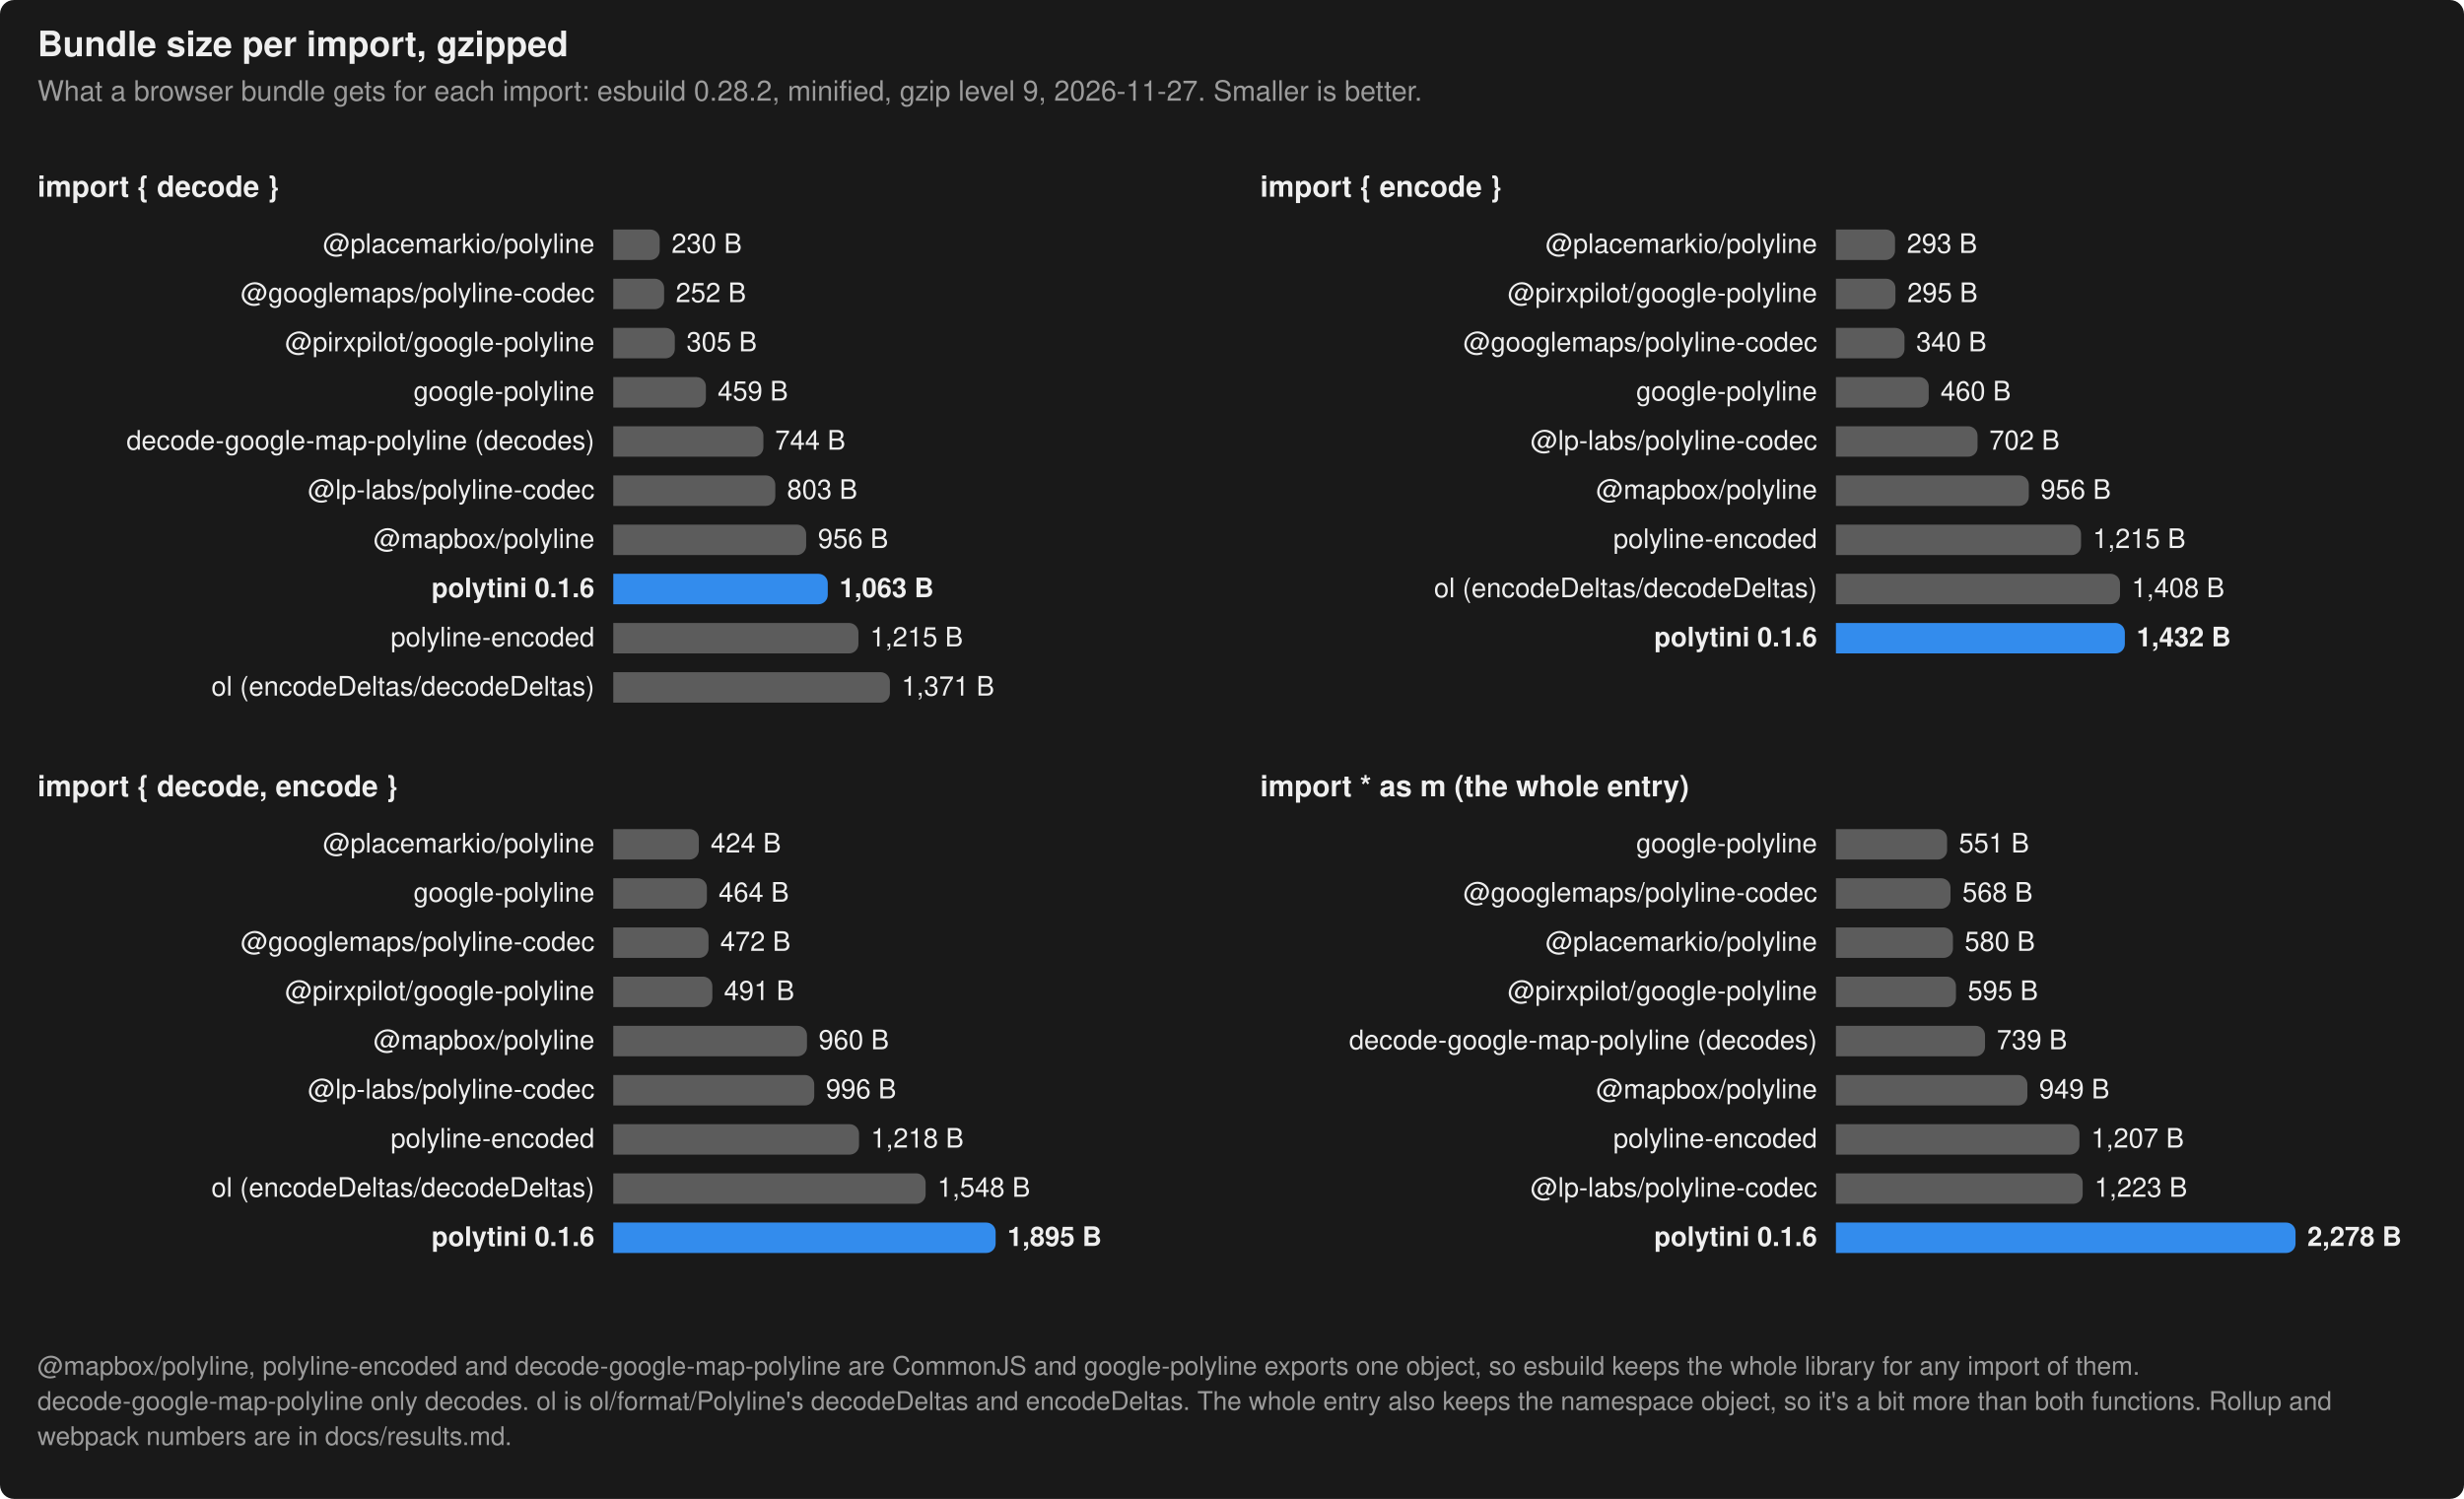
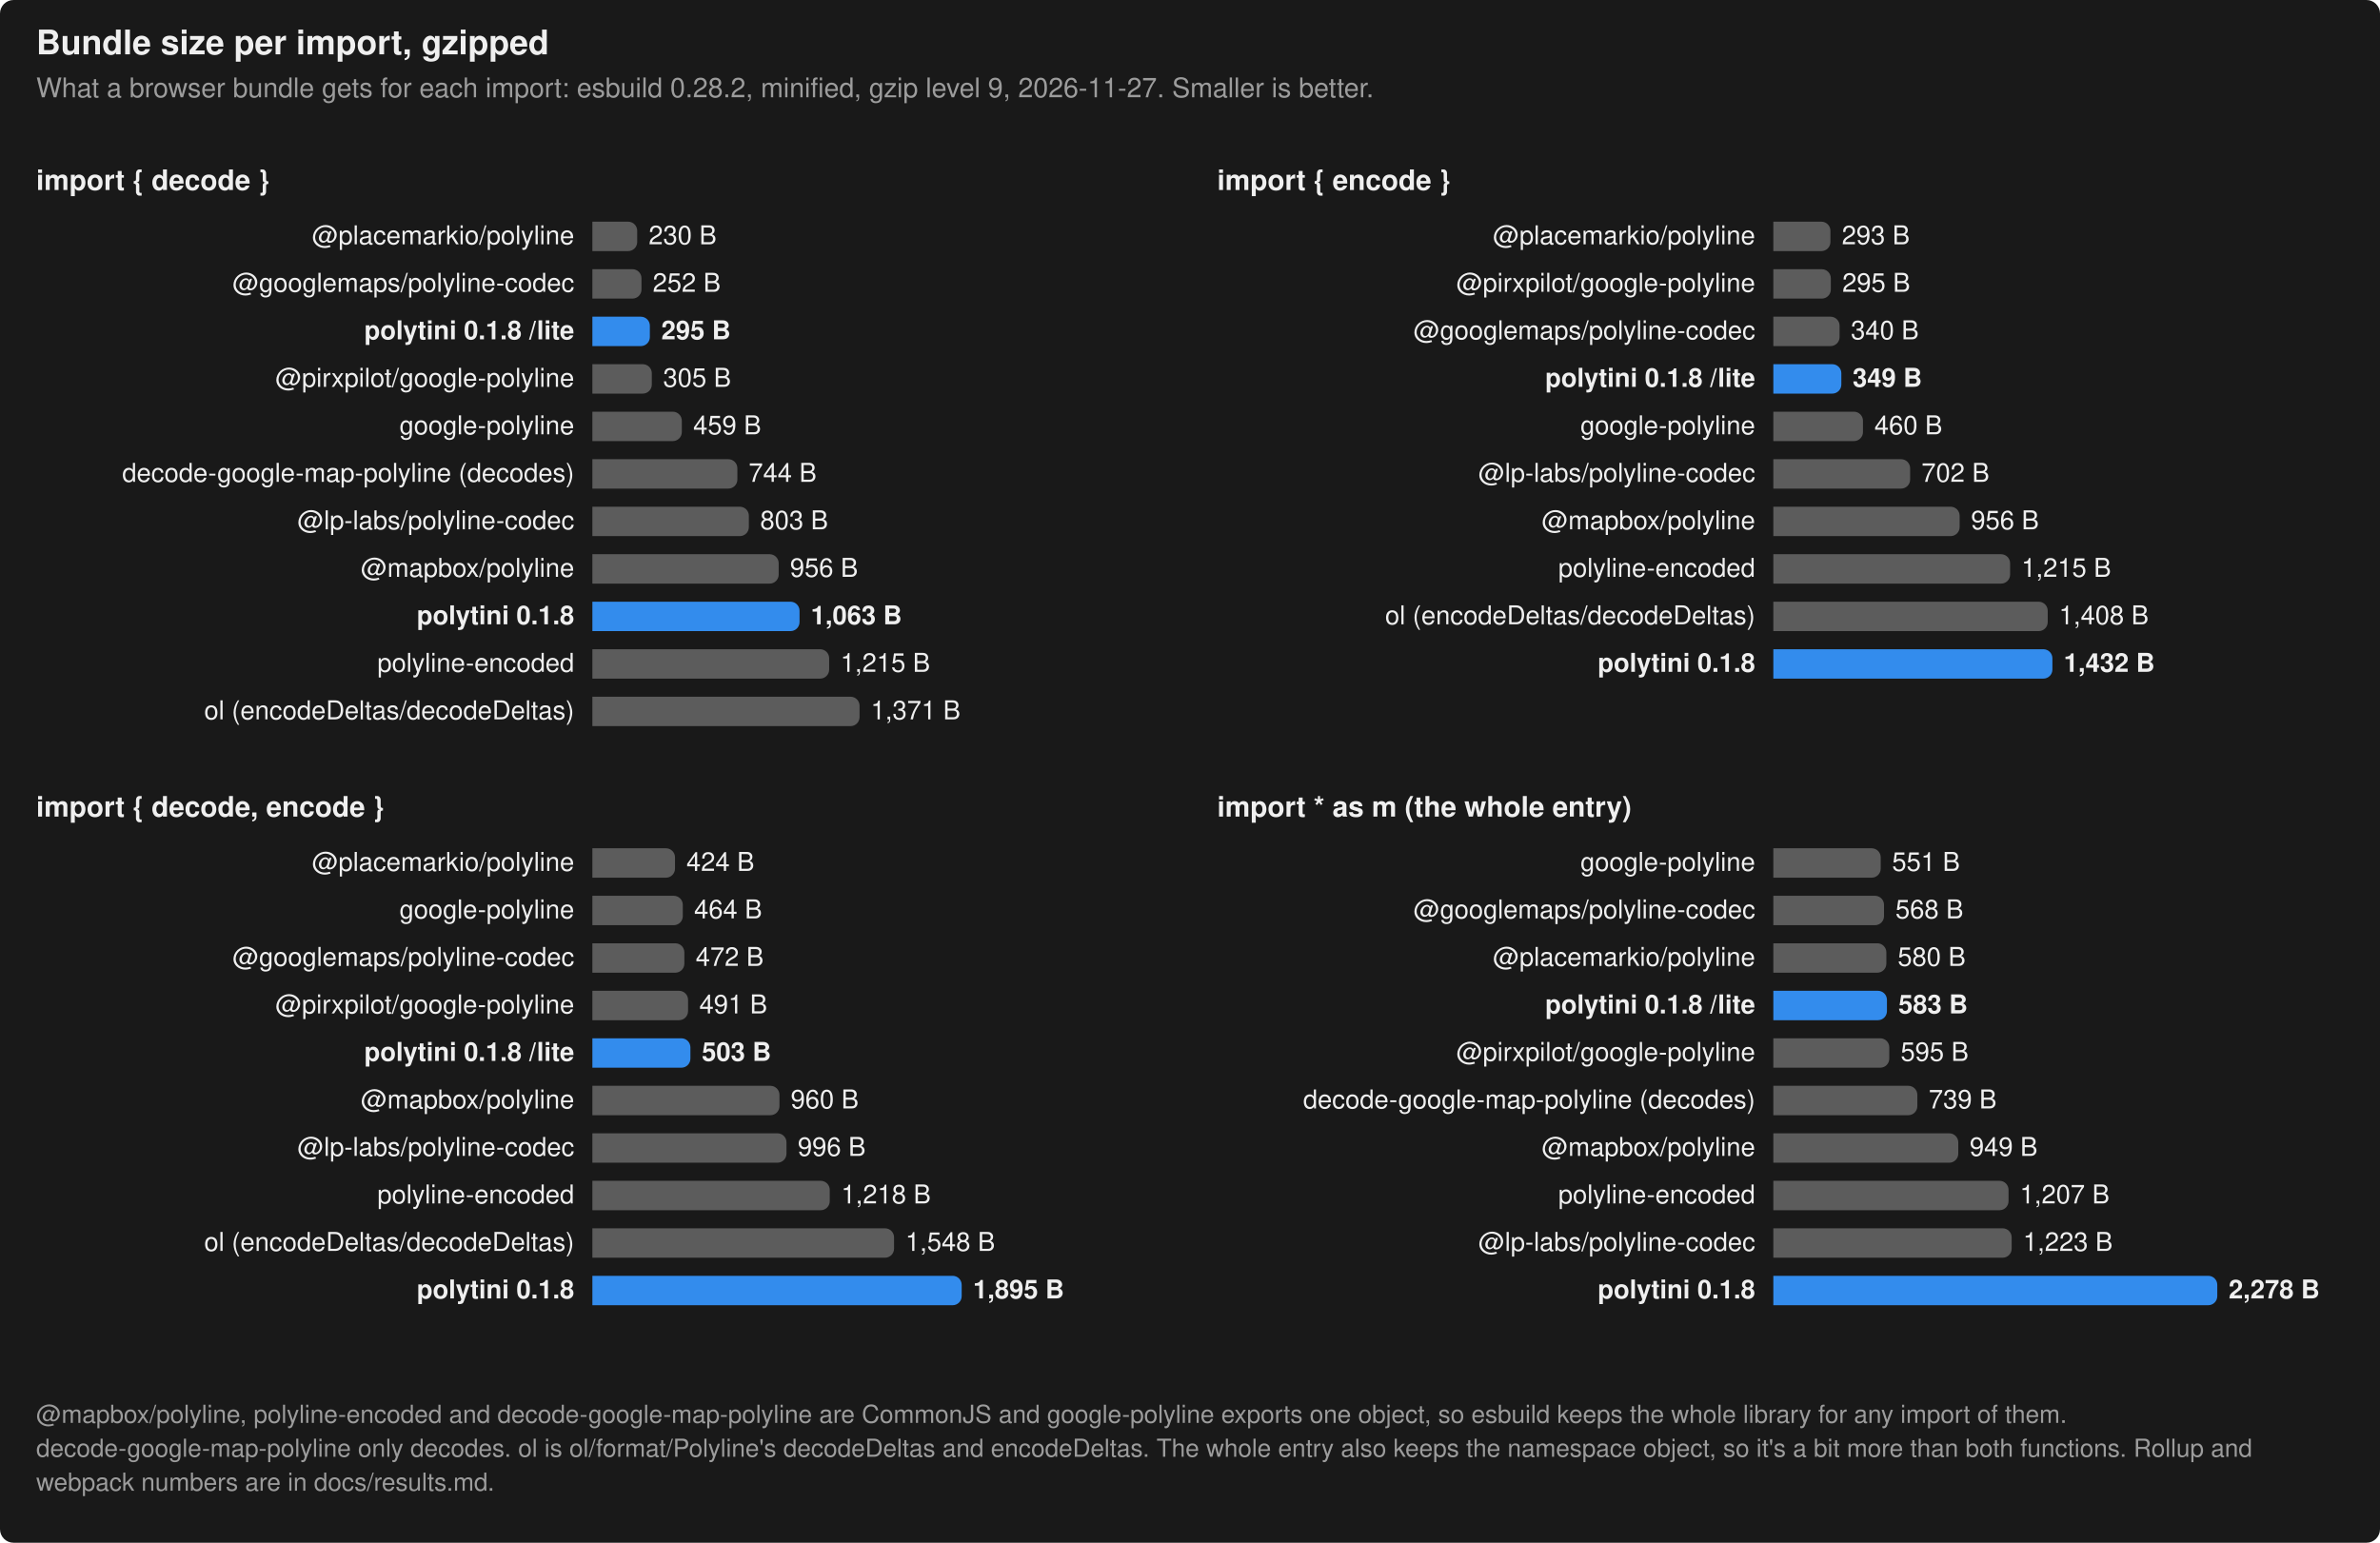
- <svg xmlns="http://www.w3.org/2000/svg" width="1052" height="640" viewBox="0 0 1052 640" role="img" aria-labelledby="t d" font-family="-apple-system, BlinkMacSystemFont, 'Segoe UI', Helvetica, Arial, sans-serif">
-   <rect width="1052" height="640" rx="6" fill="#191919" />
+ <svg xmlns="http://www.w3.org/2000/svg" width="1052" height="682" viewBox="0 0 1052 682" role="img" aria-labelledby="t d" font-family="-apple-system, BlinkMacSystemFont, 'Segoe UI', Helvetica, Arial, sans-serif">
+   <rect width="1052" height="682" rx="6" fill="#191919" />
  <text x="16" y="24" font-size="15" font-weight="600" fill="#efefef">Bundle size per import, gzipped</text>
  <text x="16" y="43" font-size="12" fill="#9c9c9c">What a browser bundle gets for each import: esbuild 0.28.2, minified, gzip level 9, 2026-11-27. Smaller is better.</text>
  <text x="16" y="84" font-size="12.5" font-weight="600" fill="#efefef">import { decode }</text>
  <text x="253.84" y="108" font-size="11.5" text-anchor="end" fill="#efefef">@placemarkio/polyline</text>
  <path d="M261.84,98h15.813a4,4 0 0 1 4,4v5a4,4 0 0 1 -4,4h-15.813z" fill="#5c5c5c" />
  <text x="286.7" y="108" font-size="11.5" fill="#efefef">230 B</text>
  <text x="253.84" y="129" font-size="11.5" text-anchor="end" fill="#efefef">@googlemaps/polyline-codec</text>
  <path d="M261.84,119h17.708a4,4 0 0 1 4,4v5a4,4 0 0 1 -4,4h-17.708z" fill="#5c5c5c" />
  <text x="288.5" y="129" font-size="11.5" fill="#efefef">252 B</text>
-   <text x="253.84" y="150" font-size="11.5" text-anchor="end" fill="#efefef">@pirxpilot/google-polyline</text>
-   <path d="M261.84,140h22.274a4,4 0 0 1 4,4v5a4,4 0 0 1 -4,4h-22.274z" fill="#5c5c5c" />
-   <text x="293.1" y="150" font-size="11.5" fill="#efefef">305 B</text>
-   <text x="253.84" y="171" font-size="11.5" text-anchor="end" fill="#efefef">google-polyline</text>
-   <path d="M261.84,161h35.54a4,4 0 0 1 4,4v5a4,4 0 0 1 -4,4h-35.54z" fill="#5c5c5c" />
-   <text x="306.4" y="171" font-size="11.5" fill="#efefef">459 B</text>
-   <text x="253.84" y="192" font-size="11.5" text-anchor="end" fill="#efefef">decode-google-map-polyline (decodes)</text>
-   <path d="M261.84,182h60.091a4,4 0 0 1 4,4v5a4,4 0 0 1 -4,4h-60.091z" fill="#5c5c5c" />
-   <text x="330.9" y="192" font-size="11.5" fill="#efefef">744 B</text>
-   <text x="253.84" y="213" font-size="11.5" text-anchor="end" fill="#efefef">@lp-labs/polyline-codec</text>
-   <path d="M261.84,203h65.173a4,4 0 0 1 4,4v5a4,4 0 0 1 -4,4h-65.173z" fill="#5c5c5c" />
-   <text x="336.0" y="213" font-size="11.5" fill="#efefef">803 B</text>
-   <text x="253.84" y="234" font-size="11.5" text-anchor="end" fill="#efefef">@mapbox/polyline</text>
-   <path d="M261.84,224h78.353a4,4 0 0 1 4,4v5a4,4 0 0 1 -4,4h-78.353z" fill="#5c5c5c" />
-   <text x="349.2" y="234" font-size="11.5" fill="#efefef">956 B</text>
-   <text x="253.84" y="255" font-size="11.5" text-anchor="end" fill="#efefef" font-weight="600">polytini 0.1.6</text>
-   <path d="M261.84,245h87.571a4,4 0 0 1 4,4v5a4,4 0 0 1 -4,4h-87.571z" fill="#338ced" />
-   <text x="358.4" y="255" font-size="11.5" fill="#efefef" font-weight="600">1,063 B</text>
-   <text x="253.84" y="276" font-size="11.5" text-anchor="end" fill="#efefef">polyline-encoded</text>
-   <path d="M261.84,266h100.665a4,4 0 0 1 4,4v5a4,4 0 0 1 -4,4h-100.665z" fill="#5c5c5c" />
-   <text x="371.5" y="276" font-size="11.5" fill="#efefef">1,215 B</text>
-   <text x="253.84" y="297" font-size="11.5" text-anchor="end" fill="#efefef">ol (encodeDeltas/decodeDeltas)</text>
-   <path d="M261.84,287h114.103a4,4 0 0 1 4,4v5a4,4 0 0 1 -4,4h-114.103z" fill="#5c5c5c" />
-   <text x="384.9" y="297" font-size="11.5" fill="#efefef">1,371 B</text>
+   <text x="253.84" y="150" font-size="11.5" text-anchor="end" fill="#efefef" font-weight="600">polytini 0.1.8 /lite</text>
+   <path d="M261.84,140h21.412a4,4 0 0 1 4,4v5a4,4 0 0 1 -4,4h-21.412z" fill="#338ced" />
+   <text x="292.3" y="150" font-size="11.5" fill="#efefef" font-weight="600">295 B</text>
+   <text x="253.84" y="171" font-size="11.5" text-anchor="end" fill="#efefef">@pirxpilot/google-polyline</text>
+   <path d="M261.84,161h22.274a4,4 0 0 1 4,4v5a4,4 0 0 1 -4,4h-22.274z" fill="#5c5c5c" />
+   <text x="293.1" y="171" font-size="11.5" fill="#efefef">305 B</text>
+   <text x="253.84" y="192" font-size="11.5" text-anchor="end" fill="#efefef">google-polyline</text>
+   <path d="M261.84,182h35.54a4,4 0 0 1 4,4v5a4,4 0 0 1 -4,4h-35.54z" fill="#5c5c5c" />
+   <text x="306.4" y="192" font-size="11.5" fill="#efefef">459 B</text>
+   <text x="253.84" y="213" font-size="11.5" text-anchor="end" fill="#efefef">decode-google-map-polyline (decodes)</text>
+   <path d="M261.84,203h60.091a4,4 0 0 1 4,4v5a4,4 0 0 1 -4,4h-60.091z" fill="#5c5c5c" />
+   <text x="330.9" y="213" font-size="11.5" fill="#efefef">744 B</text>
+   <text x="253.84" y="234" font-size="11.5" text-anchor="end" fill="#efefef">@lp-labs/polyline-codec</text>
+   <path d="M261.84,224h65.173a4,4 0 0 1 4,4v5a4,4 0 0 1 -4,4h-65.173z" fill="#5c5c5c" />
+   <text x="336.0" y="234" font-size="11.5" fill="#efefef">803 B</text>
+   <text x="253.84" y="255" font-size="11.5" text-anchor="end" fill="#efefef">@mapbox/polyline</text>
+   <path d="M261.84,245h78.353a4,4 0 0 1 4,4v5a4,4 0 0 1 -4,4h-78.353z" fill="#5c5c5c" />
+   <text x="349.2" y="255" font-size="11.5" fill="#efefef">956 B</text>
+   <text x="253.84" y="276" font-size="11.5" text-anchor="end" fill="#efefef" font-weight="600">polytini 0.1.8</text>
+   <path d="M261.84,266h87.571a4,4 0 0 1 4,4v5a4,4 0 0 1 -4,4h-87.571z" fill="#338ced" />
+   <text x="358.4" y="276" font-size="11.5" fill="#efefef" font-weight="600">1,063 B</text>
+   <text x="253.84" y="297" font-size="11.5" text-anchor="end" fill="#efefef">polyline-encoded</text>
+   <path d="M261.84,287h100.665a4,4 0 0 1 4,4v5a4,4 0 0 1 -4,4h-100.665z" fill="#5c5c5c" />
+   <text x="371.5" y="297" font-size="11.5" fill="#efefef">1,215 B</text>
+   <text x="253.84" y="318" font-size="11.5" text-anchor="end" fill="#efefef">ol (encodeDeltas/decodeDeltas)</text>
+   <path d="M261.84,308h114.103a4,4 0 0 1 4,4v5a4,4 0 0 1 -4,4h-114.103z" fill="#5c5c5c" />
+   <text x="384.9" y="318" font-size="11.5" fill="#efefef">1,371 B</text>
  <text x="538" y="84" font-size="12.5" font-weight="600" fill="#efefef">import { encode }</text>
  <text x="775.84" y="108" font-size="11.5" text-anchor="end" fill="#efefef">@placemarkio/polyline</text>
  <path d="M783.84,98h21.24a4,4 0 0 1 4,4v5a4,4 0 0 1 -4,4h-21.24z" fill="#5c5c5c" />
  <text x="814.1" y="108" font-size="11.5" fill="#efefef">293 B</text>
  <text x="775.84" y="129" font-size="11.5" text-anchor="end" fill="#efefef">@pirxpilot/google-polyline</text>
  <path d="M783.84,119h21.412a4,4 0 0 1 4,4v5a4,4 0 0 1 -4,4h-21.412z" fill="#5c5c5c" />
  <text x="814.3" y="129" font-size="11.5" fill="#efefef">295 B</text>
  <text x="775.84" y="150" font-size="11.5" text-anchor="end" fill="#efefef">@googlemaps/polyline-codec</text>
  <path d="M783.84,140h25.289a4,4 0 0 1 4,4v5a4,4 0 0 1 -4,4h-25.289z" fill="#5c5c5c" />
  <text x="818.1" y="150" font-size="11.5" fill="#efefef">340 B</text>
-   <text x="775.84" y="171" font-size="11.5" text-anchor="end" fill="#efefef">google-polyline</text>
-   <path d="M783.84,161h35.626a4,4 0 0 1 4,4v5a4,4 0 0 1 -4,4h-35.626z" fill="#5c5c5c" />
-   <text x="828.5" y="171" font-size="11.5" fill="#efefef">460 B</text>
-   <text x="775.84" y="192" font-size="11.5" text-anchor="end" fill="#efefef">@lp-labs/polyline-codec</text>
-   <path d="M783.84,182h56.473a4,4 0 0 1 4,4v5a4,4 0 0 1 -4,4h-56.473z" fill="#5c5c5c" />
-   <text x="849.3" y="192" font-size="11.5" fill="#efefef">702 B</text>
-   <text x="775.84" y="213" font-size="11.5" text-anchor="end" fill="#efefef">@mapbox/polyline</text>
-   <path d="M783.84,203h78.353a4,4 0 0 1 4,4v5a4,4 0 0 1 -4,4h-78.353z" fill="#5c5c5c" />
-   <text x="871.2" y="213" font-size="11.5" fill="#efefef">956 B</text>
-   <text x="775.84" y="234" font-size="11.5" text-anchor="end" fill="#efefef">polyline-encoded</text>
-   <path d="M783.84,224h100.665a4,4 0 0 1 4,4v5a4,4 0 0 1 -4,4h-100.665z" fill="#5c5c5c" />
-   <text x="893.5" y="234" font-size="11.5" fill="#efefef">1,215 B</text>
-   <text x="775.84" y="255" font-size="11.5" text-anchor="end" fill="#efefef">ol (encodeDeltas/decodeDeltas)</text>
-   <path d="M783.84,245h117.29a4,4 0 0 1 4,4v5a4,4 0 0 1 -4,4h-117.29z" fill="#5c5c5c" />
-   <text x="910.1" y="255" font-size="11.5" fill="#efefef">1,408 B</text>
-   <text x="775.84" y="276" font-size="11.5" text-anchor="end" fill="#efefef" font-weight="600">polytini 0.1.6</text>
-   <path d="M783.84,266h119.358a4,4 0 0 1 4,4v5a4,4 0 0 1 -4,4h-119.358z" fill="#338ced" />
-   <text x="912.2" y="276" font-size="11.5" fill="#efefef" font-weight="600">1,432 B</text>
-   <text x="16" y="340" font-size="12.5" font-weight="600" fill="#efefef">import { decode, encode }</text>
-   <text x="253.84" y="364" font-size="11.5" text-anchor="end" fill="#efefef">@placemarkio/polyline</text>
-   <path d="M261.84,354h32.525a4,4 0 0 1 4,4v5a4,4 0 0 1 -4,4h-32.525z" fill="#5c5c5c" />
-   <text x="303.4" y="364" font-size="11.5" fill="#efefef">424 B</text>
-   <text x="253.84" y="385" font-size="11.5" text-anchor="end" fill="#efefef">google-polyline</text>
-   <path d="M261.84,375h35.971a4,4 0 0 1 4,4v5a4,4 0 0 1 -4,4h-35.971z" fill="#5c5c5c" />
-   <text x="306.8" y="385" font-size="11.5" fill="#efefef">464 B</text>
-   <text x="253.84" y="406" font-size="11.5" text-anchor="end" fill="#efefef">@googlemaps/polyline-codec</text>
-   <path d="M261.84,396h36.66a4,4 0 0 1 4,4v5a4,4 0 0 1 -4,4h-36.66z" fill="#5c5c5c" />
-   <text x="307.5" y="406" font-size="11.5" fill="#efefef">472 B</text>
-   <text x="253.84" y="427" font-size="11.5" text-anchor="end" fill="#efefef">@pirxpilot/google-polyline</text>
-   <path d="M261.84,417h38.297a4,4 0 0 1 4,4v5a4,4 0 0 1 -4,4h-38.297z" fill="#5c5c5c" />
-   <text x="309.1" y="427" font-size="11.5" fill="#efefef">491 B</text>
-   <text x="253.84" y="448" font-size="11.5" text-anchor="end" fill="#efefef">@mapbox/polyline</text>
-   <path d="M261.84,438h78.698a4,4 0 0 1 4,4v5a4,4 0 0 1 -4,4h-78.698z" fill="#5c5c5c" />
-   <text x="349.5" y="448" font-size="11.5" fill="#efefef">960 B</text>
-   <text x="253.84" y="469" font-size="11.5" text-anchor="end" fill="#efefef">@lp-labs/polyline-codec</text>
-   <path d="M261.84,459h81.799a4,4 0 0 1 4,4v5a4,4 0 0 1 -4,4h-81.799z" fill="#5c5c5c" />
-   <text x="352.6" y="469" font-size="11.5" fill="#efefef">996 B</text>
-   <text x="253.84" y="490" font-size="11.5" text-anchor="end" fill="#efefef">polyline-encoded</text>
-   <path d="M261.84,480h100.923a4,4 0 0 1 4,4v5a4,4 0 0 1 -4,4h-100.923z" fill="#5c5c5c" />
-   <text x="371.8" y="490" font-size="11.5" fill="#efefef">1,218 B</text>
-   <text x="253.84" y="511" font-size="11.5" text-anchor="end" fill="#efefef">ol (encodeDeltas/decodeDeltas)</text>
-   <path d="M261.84,501h129.35a4,4 0 0 1 4,4v5a4,4 0 0 1 -4,4h-129.35z" fill="#5c5c5c" />
-   <text x="400.2" y="511" font-size="11.5" fill="#efefef">1,548 B</text>
-   <text x="253.84" y="532" font-size="11.5" text-anchor="end" fill="#efefef" font-weight="600">polytini 0.1.6</text>
-   <path d="M261.84,522h159.242a4,4 0 0 1 4,4v5a4,4 0 0 1 -4,4h-159.242z" fill="#338ced" />
-   <text x="430.1" y="532" font-size="11.5" fill="#efefef" font-weight="600">1,895 B</text>
-   <text x="538" y="340" font-size="12.5" font-weight="600" fill="#efefef">import * as m (the whole entry)</text>
-   <text x="775.84" y="364" font-size="11.5" text-anchor="end" fill="#efefef">google-polyline</text>
-   <path d="M783.84,354h43.465a4,4 0 0 1 4,4v5a4,4 0 0 1 -4,4h-43.465z" fill="#5c5c5c" />
-   <text x="836.3" y="364" font-size="11.5" fill="#efefef">551 B</text>
-   <text x="775.84" y="385" font-size="11.5" text-anchor="end" fill="#efefef">@googlemaps/polyline-codec</text>
-   <path d="M783.84,375h44.93a4,4 0 0 1 4,4v5a4,4 0 0 1 -4,4h-44.93z" fill="#5c5c5c" />
-   <text x="837.8" y="385" font-size="11.5" fill="#efefef">568 B</text>
-   <text x="775.84" y="406" font-size="11.5" text-anchor="end" fill="#efefef">@placemarkio/polyline</text>
-   <path d="M783.84,396h45.963a4,4 0 0 1 4,4v5a4,4 0 0 1 -4,4h-45.963z" fill="#5c5c5c" />
-   <text x="838.8" y="406" font-size="11.5" fill="#efefef">580 B</text>
-   <text x="775.84" y="427" font-size="11.5" text-anchor="end" fill="#efefef">@pirxpilot/google-polyline</text>
-   <path d="M783.84,417h47.255a4,4 0 0 1 4,4v5a4,4 0 0 1 -4,4h-47.255z" fill="#5c5c5c" />
-   <text x="840.1" y="427" font-size="11.5" fill="#efefef">595 B</text>
-   <text x="775.84" y="448" font-size="11.5" text-anchor="end" fill="#efefef">decode-google-map-polyline (decodes)</text>
-   <path d="M783.84,438h59.66a4,4 0 0 1 4,4v5a4,4 0 0 1 -4,4h-59.66z" fill="#5c5c5c" />
-   <text x="852.5" y="448" font-size="11.5" fill="#efefef">739 B</text>
-   <text x="775.84" y="469" font-size="11.5" text-anchor="end" fill="#efefef">@mapbox/polyline</text>
-   <path d="M783.84,459h77.75a4,4 0 0 1 4,4v5a4,4 0 0 1 -4,4h-77.75z" fill="#5c5c5c" />
-   <text x="870.6" y="469" font-size="11.5" fill="#efefef">949 B</text>
-   <text x="775.84" y="490" font-size="11.5" text-anchor="end" fill="#efefef">polyline-encoded</text>
-   <path d="M783.84,480h99.975a4,4 0 0 1 4,4v5a4,4 0 0 1 -4,4h-99.975z" fill="#5c5c5c" />
-   <text x="892.8" y="490" font-size="11.5" fill="#efefef">1,207 B</text>
-   <text x="775.84" y="511" font-size="11.5" text-anchor="end" fill="#efefef">@lp-labs/polyline-codec</text>
-   <path d="M783.84,501h101.354a4,4 0 0 1 4,4v5a4,4 0 0 1 -4,4h-101.354z" fill="#5c5c5c" />
-   <text x="894.2" y="511" font-size="11.5" fill="#efefef">1,223 B</text>
-   <text x="775.84" y="532" font-size="11.5" text-anchor="end" fill="#efefef" font-weight="600">polytini 0.1.6</text>
-   <path d="M783.84,522h192.235a4,4 0 0 1 4,4v5a4,4 0 0 1 -4,4h-192.235z" fill="#338ced" />
-   <text x="985.1" y="532" font-size="11.5" fill="#efefef" font-weight="600">2,278 B</text>
-   <text x="16" y="587" font-size="11" fill="#9c9c9c">@mapbox/polyline, polyline-encoded and decode-google-map-polyline are CommonJS and google-polyline exports one object, so esbuild keeps the whole library for any import of them.</text>
-   <text x="16" y="602" font-size="11" fill="#9c9c9c">decode-google-map-polyline only decodes. ol is ol/format/Polyline's decodeDeltas and encodeDeltas. The whole entry also keeps the namespace object, so it's a bit more than both functions. Rollup and</text>
-   <text x="16" y="617" font-size="11" fill="#9c9c9c">webpack numbers are in docs/results.md.</text>
+   <text x="775.84" y="171" font-size="11.5" text-anchor="end" fill="#efefef" font-weight="600">polytini 0.1.8 /lite</text>
+   <path d="M783.84,161h26.064a4,4 0 0 1 4,4v5a4,4 0 0 1 -4,4h-26.064z" fill="#338ced" />
+   <text x="818.9" y="171" font-size="11.5" fill="#efefef" font-weight="600">349 B</text>
+   <text x="775.84" y="192" font-size="11.5" text-anchor="end" fill="#efefef">google-polyline</text>
+   <path d="M783.84,182h35.626a4,4 0 0 1 4,4v5a4,4 0 0 1 -4,4h-35.626z" fill="#5c5c5c" />
+   <text x="828.5" y="192" font-size="11.5" fill="#efefef">460 B</text>
+   <text x="775.84" y="213" font-size="11.5" text-anchor="end" fill="#efefef">@lp-labs/polyline-codec</text>
+   <path d="M783.84,203h56.473a4,4 0 0 1 4,4v5a4,4 0 0 1 -4,4h-56.473z" fill="#5c5c5c" />
+   <text x="849.3" y="213" font-size="11.5" fill="#efefef">702 B</text>
+   <text x="775.84" y="234" font-size="11.5" text-anchor="end" fill="#efefef">@mapbox/polyline</text>
+   <path d="M783.84,224h78.353a4,4 0 0 1 4,4v5a4,4 0 0 1 -4,4h-78.353z" fill="#5c5c5c" />
+   <text x="871.2" y="234" font-size="11.5" fill="#efefef">956 B</text>
+   <text x="775.84" y="255" font-size="11.5" text-anchor="end" fill="#efefef">polyline-encoded</text>
+   <path d="M783.84,245h100.665a4,4 0 0 1 4,4v5a4,4 0 0 1 -4,4h-100.665z" fill="#5c5c5c" />
+   <text x="893.5" y="255" font-size="11.5" fill="#efefef">1,215 B</text>
+   <text x="775.84" y="276" font-size="11.5" text-anchor="end" fill="#efefef">ol (encodeDeltas/decodeDeltas)</text>
+   <path d="M783.84,266h117.29a4,4 0 0 1 4,4v5a4,4 0 0 1 -4,4h-117.29z" fill="#5c5c5c" />
+   <text x="910.1" y="276" font-size="11.5" fill="#efefef">1,408 B</text>
+   <text x="775.84" y="297" font-size="11.5" text-anchor="end" fill="#efefef" font-weight="600">polytini 0.1.8</text>
+   <path d="M783.84,287h119.358a4,4 0 0 1 4,4v5a4,4 0 0 1 -4,4h-119.358z" fill="#338ced" />
+   <text x="912.2" y="297" font-size="11.5" fill="#efefef" font-weight="600">1,432 B</text>
+   <text x="16" y="361" font-size="12.5" font-weight="600" fill="#efefef">import { decode, encode }</text>
+   <text x="253.84" y="385" font-size="11.5" text-anchor="end" fill="#efefef">@placemarkio/polyline</text>
+   <path d="M261.84,375h32.525a4,4 0 0 1 4,4v5a4,4 0 0 1 -4,4h-32.525z" fill="#5c5c5c" />
+   <text x="303.4" y="385" font-size="11.5" fill="#efefef">424 B</text>
+   <text x="253.84" y="406" font-size="11.5" text-anchor="end" fill="#efefef">google-polyline</text>
+   <path d="M261.84,396h35.971a4,4 0 0 1 4,4v5a4,4 0 0 1 -4,4h-35.971z" fill="#5c5c5c" />
+   <text x="306.8" y="406" font-size="11.5" fill="#efefef">464 B</text>
+   <text x="253.84" y="427" font-size="11.5" text-anchor="end" fill="#efefef">@googlemaps/polyline-codec</text>
+   <path d="M261.84,417h36.66a4,4 0 0 1 4,4v5a4,4 0 0 1 -4,4h-36.66z" fill="#5c5c5c" />
+   <text x="307.5" y="427" font-size="11.5" fill="#efefef">472 B</text>
+   <text x="253.84" y="448" font-size="11.5" text-anchor="end" fill="#efefef">@pirxpilot/google-polyline</text>
+   <path d="M261.84,438h38.297a4,4 0 0 1 4,4v5a4,4 0 0 1 -4,4h-38.297z" fill="#5c5c5c" />
+   <text x="309.1" y="448" font-size="11.5" fill="#efefef">491 B</text>
+   <text x="253.84" y="469" font-size="11.5" text-anchor="end" fill="#efefef" font-weight="600">polytini 0.1.8 /lite</text>
+   <path d="M261.84,459h39.33a4,4 0 0 1 4,4v5a4,4 0 0 1 -4,4h-39.33z" fill="#338ced" />
+   <text x="310.2" y="469" font-size="11.5" fill="#efefef" font-weight="600">503 B</text>
+   <text x="253.84" y="490" font-size="11.5" text-anchor="end" fill="#efefef">@mapbox/polyline</text>
+   <path d="M261.84,480h78.698a4,4 0 0 1 4,4v5a4,4 0 0 1 -4,4h-78.698z" fill="#5c5c5c" />
+   <text x="349.5" y="490" font-size="11.5" fill="#efefef">960 B</text>
+   <text x="253.84" y="511" font-size="11.5" text-anchor="end" fill="#efefef">@lp-labs/polyline-codec</text>
+   <path d="M261.84,501h81.799a4,4 0 0 1 4,4v5a4,4 0 0 1 -4,4h-81.799z" fill="#5c5c5c" />
+   <text x="352.6" y="511" font-size="11.5" fill="#efefef">996 B</text>
+   <text x="253.84" y="532" font-size="11.5" text-anchor="end" fill="#efefef">polyline-encoded</text>
+   <path d="M261.84,522h100.923a4,4 0 0 1 4,4v5a4,4 0 0 1 -4,4h-100.923z" fill="#5c5c5c" />
+   <text x="371.8" y="532" font-size="11.5" fill="#efefef">1,218 B</text>
+   <text x="253.84" y="553" font-size="11.5" text-anchor="end" fill="#efefef">ol (encodeDeltas/decodeDeltas)</text>
+   <path d="M261.84,543h129.35a4,4 0 0 1 4,4v5a4,4 0 0 1 -4,4h-129.35z" fill="#5c5c5c" />
+   <text x="400.2" y="553" font-size="11.5" fill="#efefef">1,548 B</text>
+   <text x="253.84" y="574" font-size="11.5" text-anchor="end" fill="#efefef" font-weight="600">polytini 0.1.8</text>
+   <path d="M261.84,564h159.242a4,4 0 0 1 4,4v5a4,4 0 0 1 -4,4h-159.242z" fill="#338ced" />
+   <text x="430.1" y="574" font-size="11.5" fill="#efefef" font-weight="600">1,895 B</text>
+   <text x="538" y="361" font-size="12.5" font-weight="600" fill="#efefef">import * as m (the whole entry)</text>
+   <text x="775.84" y="385" font-size="11.5" text-anchor="end" fill="#efefef">google-polyline</text>
+   <path d="M783.84,375h43.465a4,4 0 0 1 4,4v5a4,4 0 0 1 -4,4h-43.465z" fill="#5c5c5c" />
+   <text x="836.3" y="385" font-size="11.5" fill="#efefef">551 B</text>
+   <text x="775.84" y="406" font-size="11.5" text-anchor="end" fill="#efefef">@googlemaps/polyline-codec</text>
+   <path d="M783.84,396h44.93a4,4 0 0 1 4,4v5a4,4 0 0 1 -4,4h-44.93z" fill="#5c5c5c" />
+   <text x="837.8" y="406" font-size="11.5" fill="#efefef">568 B</text>
+   <text x="775.84" y="427" font-size="11.5" text-anchor="end" fill="#efefef">@placemarkio/polyline</text>
+   <path d="M783.84,417h45.963a4,4 0 0 1 4,4v5a4,4 0 0 1 -4,4h-45.963z" fill="#5c5c5c" />
+   <text x="838.8" y="427" font-size="11.5" fill="#efefef">580 B</text>
+   <text x="775.84" y="448" font-size="11.5" text-anchor="end" fill="#efefef" font-weight="600">polytini 0.1.8 /lite</text>
+   <path d="M783.84,438h46.222a4,4 0 0 1 4,4v5a4,4 0 0 1 -4,4h-46.222z" fill="#338ced" />
+   <text x="839.1" y="448" font-size="11.5" fill="#efefef" font-weight="600">583 B</text>
+   <text x="775.84" y="469" font-size="11.5" text-anchor="end" fill="#efefef">@pirxpilot/google-polyline</text>
+   <path d="M783.84,459h47.255a4,4 0 0 1 4,4v5a4,4 0 0 1 -4,4h-47.255z" fill="#5c5c5c" />
+   <text x="840.1" y="469" font-size="11.5" fill="#efefef">595 B</text>
+   <text x="775.84" y="490" font-size="11.5" text-anchor="end" fill="#efefef">decode-google-map-polyline (decodes)</text>
+   <path d="M783.84,480h59.66a4,4 0 0 1 4,4v5a4,4 0 0 1 -4,4h-59.66z" fill="#5c5c5c" />
+   <text x="852.5" y="490" font-size="11.5" fill="#efefef">739 B</text>
+   <text x="775.84" y="511" font-size="11.5" text-anchor="end" fill="#efefef">@mapbox/polyline</text>
+   <path d="M783.84,501h77.75a4,4 0 0 1 4,4v5a4,4 0 0 1 -4,4h-77.75z" fill="#5c5c5c" />
+   <text x="870.6" y="511" font-size="11.5" fill="#efefef">949 B</text>
+   <text x="775.84" y="532" font-size="11.5" text-anchor="end" fill="#efefef">polyline-encoded</text>
+   <path d="M783.84,522h99.975a4,4 0 0 1 4,4v5a4,4 0 0 1 -4,4h-99.975z" fill="#5c5c5c" />
+   <text x="892.8" y="532" font-size="11.5" fill="#efefef">1,207 B</text>
+   <text x="775.84" y="553" font-size="11.5" text-anchor="end" fill="#efefef">@lp-labs/polyline-codec</text>
+   <path d="M783.84,543h101.354a4,4 0 0 1 4,4v5a4,4 0 0 1 -4,4h-101.354z" fill="#5c5c5c" />
+   <text x="894.2" y="553" font-size="11.5" fill="#efefef">1,223 B</text>
+   <text x="775.84" y="574" font-size="11.5" text-anchor="end" fill="#efefef" font-weight="600">polytini 0.1.8</text>
+   <path d="M783.84,564h192.235a4,4 0 0 1 4,4v5a4,4 0 0 1 -4,4h-192.235z" fill="#338ced" />
+   <text x="985.1" y="574" font-size="11.5" fill="#efefef" font-weight="600">2,278 B</text>
+   <text x="16" y="629" font-size="11" fill="#9c9c9c">@mapbox/polyline, polyline-encoded and decode-google-map-polyline are CommonJS and google-polyline exports one object, so esbuild keeps the whole library for any import of them.</text>
+   <text x="16" y="644" font-size="11" fill="#9c9c9c">decode-google-map-polyline only decodes. ol is ol/format/Polyline's decodeDeltas and encodeDeltas. The whole entry also keeps the namespace object, so it's a bit more than both functions. Rollup and</text>
+   <text x="16" y="659" font-size="11" fill="#9c9c9c">webpack numbers are in docs/results.md.</text>
</svg>
